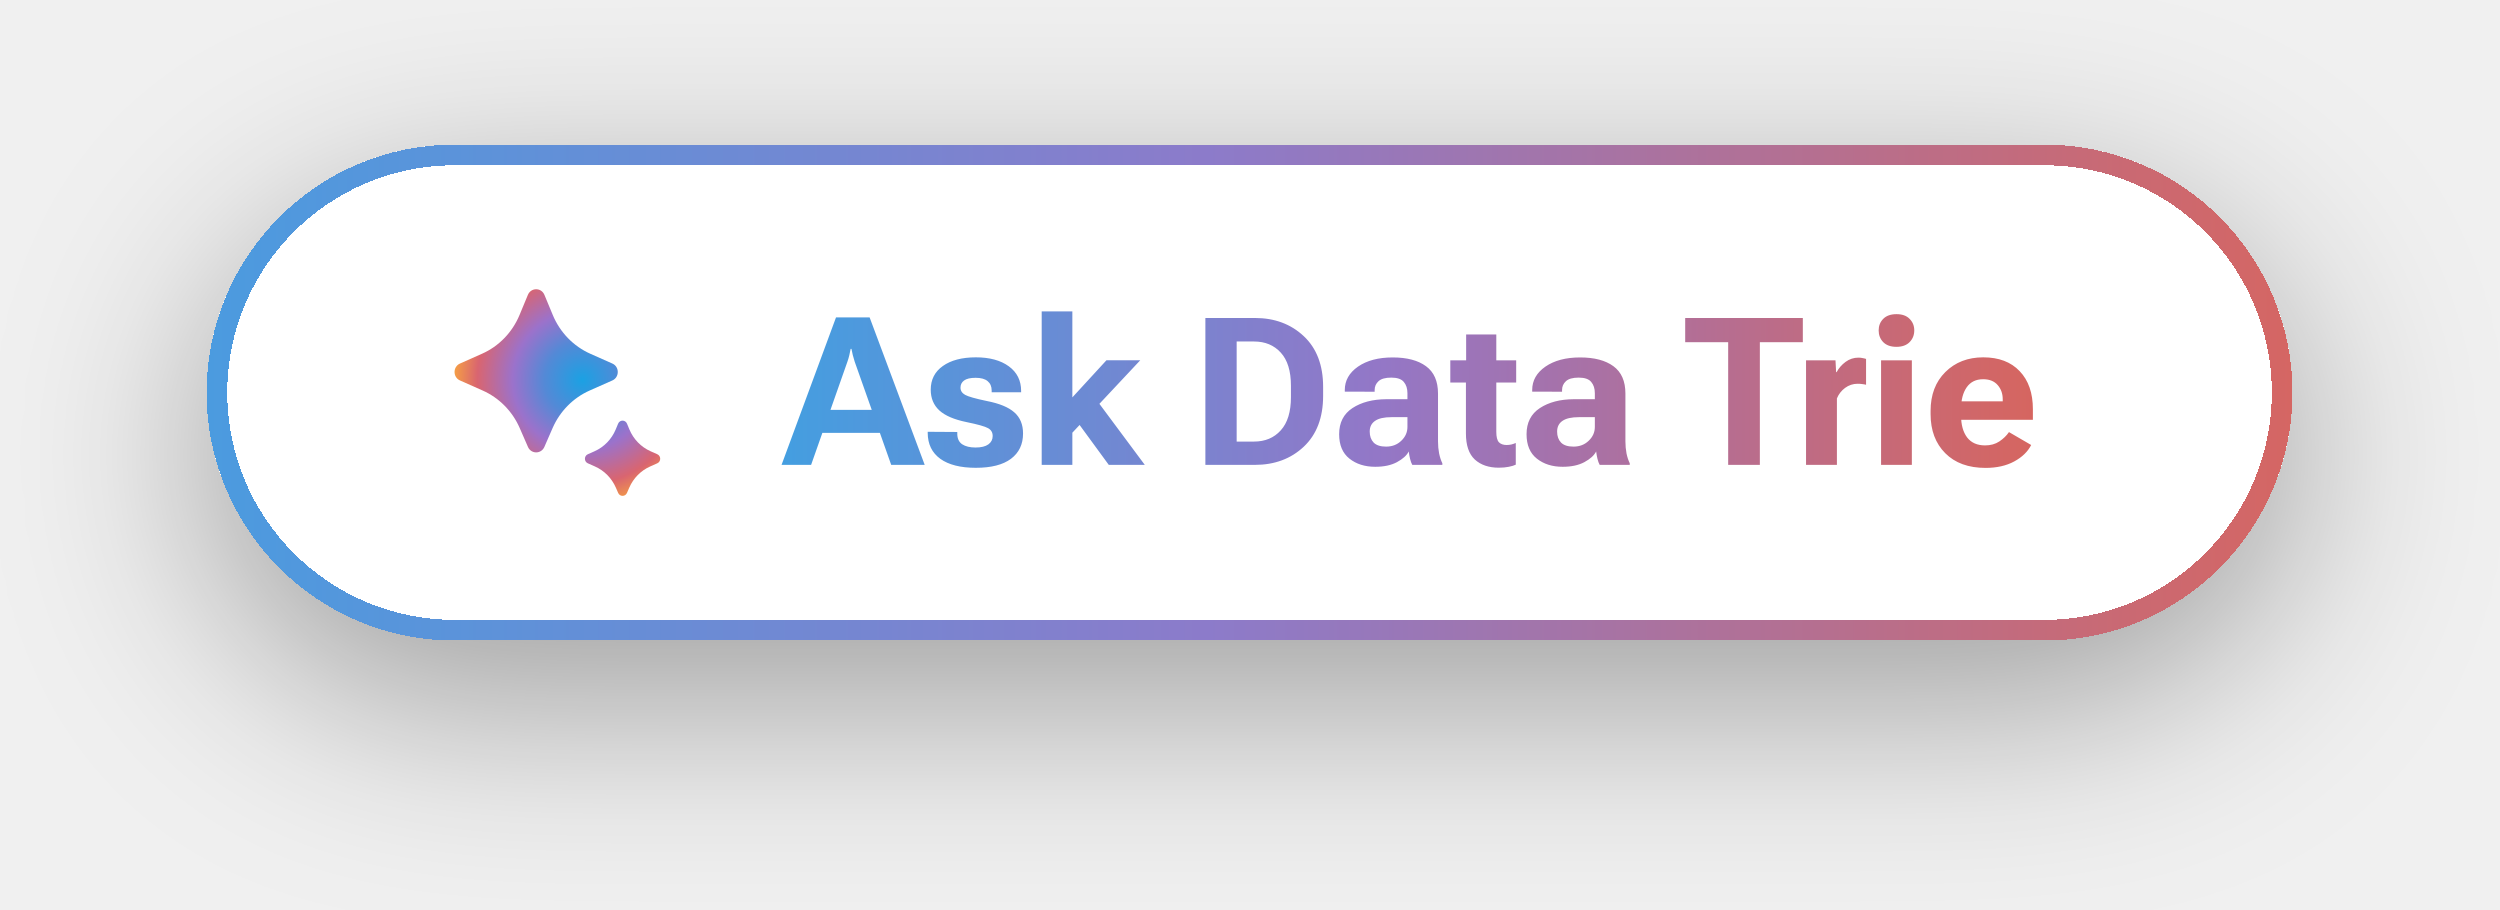
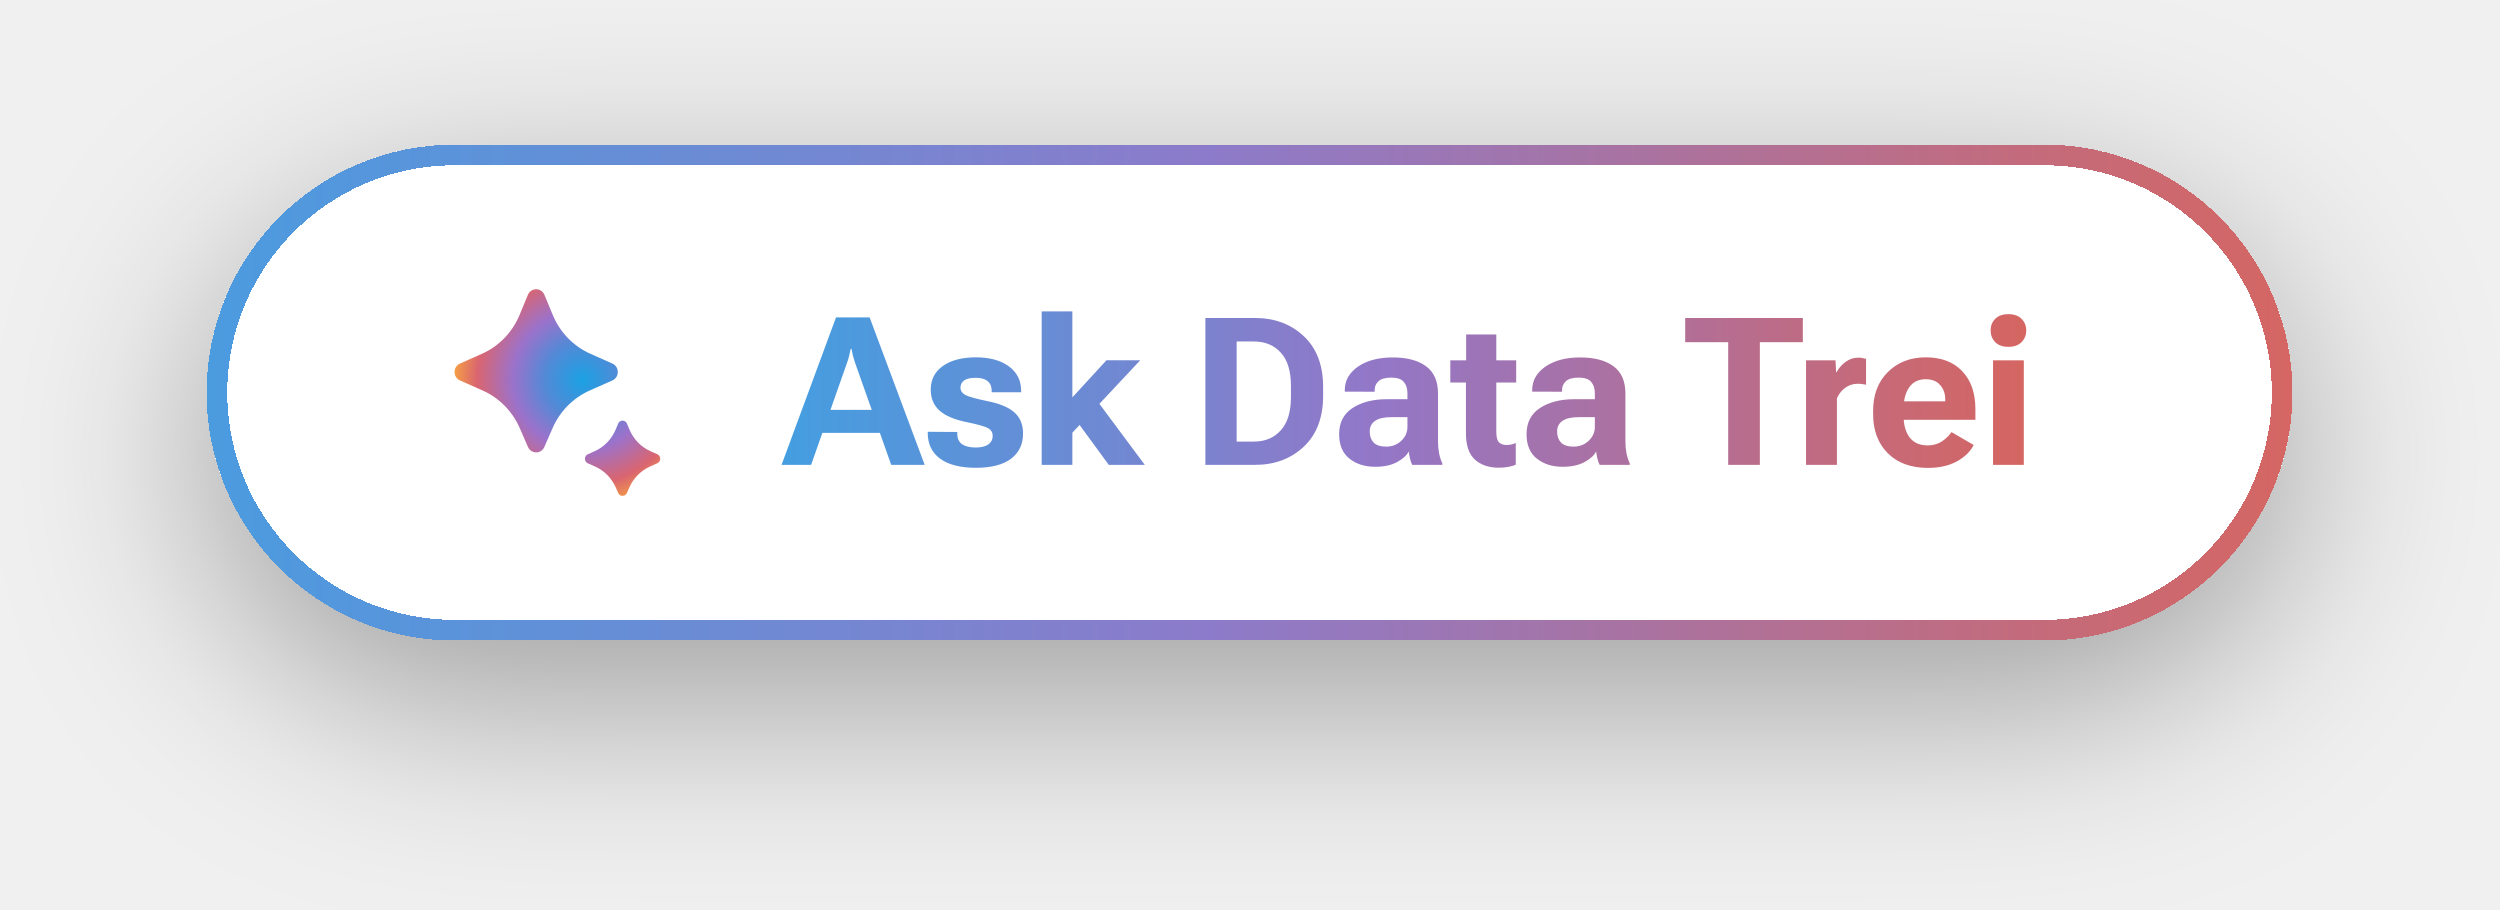
<svg xmlns="http://www.w3.org/2000/svg" width="242" height="88" viewBox="0 0 242 88" fill="none">
-   <g filter="url(#filter0_d_4917_19355)">
-     <path d="M20 38C20 24.745 30.745 14 44 14H197.908C211.163 14 221.908 24.745 221.908 38C221.908 51.255 211.163 62 197.908 62H44C30.745 62 20 51.255 20 38Z" fill="white" shape-rendering="crispEdges" />
-     <path d="M21 38C21 25.297 31.297 15 44 15H197.908C210.61 15 220.908 25.297 220.908 38C220.908 50.703 210.61 61 197.908 61H44C31.297 61 21 50.703 21 38Z" stroke="url(#paint0_linear_4917_19355)" stroke-width="2" shape-rendering="crispEdges" />
-     <g clip-path="url(#clip0_4917_19355)">
-       <path d="M53.492 41.435L52.694 43.264C52.387 43.967 51.414 43.967 51.107 43.264L50.308 41.435C49.598 39.807 48.318 38.512 46.723 37.803L44.525 36.828C43.826 36.517 43.826 35.501 44.525 35.191L46.654 34.245C48.291 33.519 49.593 32.175 50.291 30.492L51.1 28.543C51.401 27.819 52.4 27.819 52.7 28.543L53.509 30.492C54.208 32.175 55.51 33.519 57.147 34.245L59.276 35.191C59.975 35.501 59.975 36.517 59.276 36.828L57.078 37.803C55.482 38.512 54.203 39.807 53.492 41.435Z" fill="url(#paint1_radial_4917_19355)" />
-       <path d="M60.914 47.203L60.689 47.718C60.525 48.094 60.003 48.094 59.839 47.718L59.614 47.203C59.214 46.285 58.492 45.554 57.593 45.155L56.901 44.847C56.527 44.681 56.527 44.137 56.901 43.971L57.554 43.681C58.477 43.27 59.211 42.513 59.604 41.564L59.835 41.008C59.996 40.62 60.532 40.62 60.693 41.008L60.923 41.564C61.317 42.513 62.051 43.27 62.974 43.681L63.627 43.971C64.001 44.137 64.001 44.681 63.627 44.847L62.935 45.155C62.035 45.554 61.314 46.285 60.914 47.203Z" fill="url(#paint2_radial_4917_19355)" />
+   <g filter="url(#filter0_d_4917_20771)">
+     <path d="M20 38C20 24.745 30.745 14 44 14H197.908C211.163 14 221.908 24.745 221.908 38V38C221.908 51.255 211.163 62 197.908 62H44C30.745 62 20 51.255 20 38V38Z" fill="white" shape-rendering="crispEdges" />
+     <path d="M44 15H197.908C210.61 15 220.908 25.297 220.908 38C220.908 50.703 210.61 61 197.908 61H44C31.297 61 21 50.703 21 38C21 25.297 31.297 15 44 15Z" stroke="url(#paint0_linear_4917_20771)" stroke-width="2" shape-rendering="crispEdges" />
+     <g clip-path="url(#clip0_4917_20771)">
+       <path d="M53.493 41.435L52.694 43.264C52.387 43.967 51.414 43.967 51.107 43.264L50.309 41.435C49.598 39.807 48.319 38.512 46.723 37.803L44.525 36.828C43.826 36.517 43.826 35.501 44.525 35.191L46.655 34.245C48.291 33.519 49.593 32.175 50.292 30.492L51.101 28.543C51.401 27.819 52.401 27.819 52.701 28.543L53.51 30.492C54.208 32.175 55.51 33.519 57.147 34.245L59.277 35.191C59.975 35.501 59.975 36.517 59.277 36.828L57.078 37.803C55.483 38.512 54.204 39.807 53.493 41.435Z" fill="url(#paint1_radial_4917_20771)" />
+       <path d="M60.914 47.203L60.689 47.718C60.525 48.094 60.003 48.094 59.839 47.718L59.614 47.203C59.214 46.285 58.493 45.554 57.593 45.155L56.901 44.847C56.527 44.681 56.527 44.137 56.901 43.971L57.554 43.681C58.477 43.27 59.211 42.513 59.605 41.564L59.835 41.008C59.996 40.62 60.532 40.62 60.693 41.008L60.923 41.564C61.317 42.513 62.051 43.27 62.974 43.681L63.627 43.971C64.001 44.137 64.001 44.681 63.627 44.847L62.935 45.155C62.035 45.554 61.314 46.285 60.914 47.203Z" fill="url(#paint2_radial_4917_20771)" />
    </g>
-     <path d="M75.654 45L80.927 30.723H84.179L89.511 45H86.269L82.734 35.01C82.662 34.782 82.6 34.567 82.548 34.365C82.503 34.163 82.46 33.965 82.421 33.77H82.343C82.311 33.965 82.268 34.167 82.216 34.375C82.171 34.577 82.109 34.788 82.031 35.01L78.515 45H75.654ZM78.652 41.904L79.316 39.678H85.624L86.298 41.904H78.652ZM89.802 41.797L92.664 41.816V41.973C92.664 42.448 92.823 42.793 93.142 43.008C93.461 43.216 93.891 43.32 94.431 43.32C94.978 43.32 95.391 43.219 95.671 43.018C95.951 42.816 96.091 42.546 96.091 42.207C96.091 41.862 95.942 41.608 95.642 41.445C95.343 41.276 94.649 41.081 93.562 40.859C92.358 40.612 91.479 40.234 90.925 39.727C90.372 39.212 90.095 38.545 90.095 37.725C90.095 36.748 90.486 35.983 91.267 35.43C92.055 34.87 93.119 34.59 94.46 34.59C95.795 34.59 96.86 34.88 97.654 35.459C98.448 36.038 98.845 36.833 98.845 37.842V37.969H95.994V37.803C95.994 37.412 95.864 37.109 95.603 36.895C95.349 36.68 94.962 36.572 94.441 36.572C93.927 36.572 93.552 36.66 93.318 36.836C93.09 37.005 92.976 37.236 92.976 37.529C92.976 37.822 93.126 38.053 93.425 38.223C93.731 38.392 94.431 38.59 95.525 38.818C96.736 39.053 97.621 39.417 98.181 39.912C98.748 40.407 99.031 41.09 99.031 41.963C99.031 43.011 98.64 43.828 97.859 44.414C97.084 44.993 95.951 45.283 94.46 45.283C92.976 45.283 91.83 44.993 91.023 44.414C90.216 43.828 89.809 42.995 89.802 41.914V41.797ZM100.836 45V30.146H103.804V38.467L107.105 34.873H110.377L103.804 41.885V45H100.836ZM107.33 45L103.873 40.273L105.748 38.184L110.816 45H107.33ZM116.681 45V30.781H121.476C123.377 30.781 124.953 31.367 126.203 32.539C127.453 33.711 128.078 35.348 128.078 37.451V38.32C128.078 40.423 127.453 42.064 126.203 43.242C124.953 44.414 123.377 45 121.476 45H116.681ZM119.709 42.744H121.388C122.463 42.744 123.325 42.383 123.976 41.66C124.634 40.938 124.963 39.863 124.963 38.438V37.344C124.963 35.918 124.634 34.847 123.976 34.131C123.325 33.415 122.463 33.057 121.388 33.057H119.709V42.744ZM129.629 42.031C129.629 40.911 130.058 40.068 130.918 39.502C131.784 38.935 132.881 38.649 134.209 38.643H136.24V38.066C136.24 37.611 136.123 37.246 135.889 36.973C135.661 36.693 135.257 36.553 134.678 36.553C134.098 36.553 133.685 36.67 133.437 36.904C133.19 37.132 133.066 37.415 133.066 37.754V37.92L130.176 37.91V37.754C130.176 36.836 130.602 36.081 131.455 35.488C132.314 34.896 133.434 34.6 134.814 34.6C136.195 34.6 137.269 34.883 138.037 35.449C138.812 36.016 139.199 36.898 139.199 38.096V42.725C139.199 43.135 139.235 43.525 139.307 43.897C139.385 44.268 139.489 44.583 139.619 44.844V45H136.709C136.624 44.85 136.553 44.655 136.494 44.414C136.435 44.173 136.393 43.935 136.367 43.701C136.172 44.085 135.791 44.43 135.225 44.736C134.665 45.036 133.965 45.185 133.125 45.185C132.122 45.185 131.289 44.922 130.625 44.395C129.961 43.867 129.629 43.079 129.629 42.031ZM132.588 41.777C132.588 42.22 132.715 42.575 132.969 42.842C133.229 43.102 133.629 43.232 134.17 43.232C134.762 43.232 135.254 43.044 135.644 42.666C136.042 42.288 136.24 41.842 136.24 41.328V40.381H134.697C133.981 40.381 133.45 40.501 133.105 40.742C132.76 40.977 132.588 41.322 132.588 41.777ZM140.389 37.031V34.883H146.766V37.031H140.389ZM141.902 41.963V35.889L141.922 35.625V32.373H144.842V41.797C144.842 42.292 144.926 42.63 145.096 42.812C145.271 42.988 145.519 43.076 145.838 43.076C145.994 43.076 146.147 43.06 146.297 43.027C146.447 42.988 146.59 42.94 146.727 42.881V44.98C146.57 45.059 146.346 45.127 146.053 45.185C145.766 45.244 145.444 45.273 145.086 45.273C144.116 45.273 143.341 45.01 142.762 44.482C142.189 43.949 141.902 43.109 141.902 41.963ZM147.77 42.031C147.77 40.911 148.199 40.068 149.059 39.502C149.925 38.935 151.022 38.649 152.35 38.643H154.381V38.066C154.381 37.611 154.264 37.246 154.029 36.973C153.801 36.693 153.398 36.553 152.818 36.553C152.239 36.553 151.826 36.67 151.578 36.904C151.331 37.132 151.207 37.415 151.207 37.754V37.92L148.316 37.91V37.754C148.316 36.836 148.743 36.081 149.596 35.488C150.455 34.896 151.575 34.6 152.955 34.6C154.335 34.6 155.41 34.883 156.178 35.449C156.953 36.016 157.34 36.898 157.34 38.096V42.725C157.34 43.135 157.376 43.525 157.447 43.897C157.525 44.268 157.63 44.583 157.76 44.844V45H154.85C154.765 44.85 154.693 44.655 154.635 44.414C154.576 44.173 154.534 43.935 154.508 43.701C154.313 44.085 153.932 44.43 153.365 44.736C152.805 45.036 152.106 45.185 151.266 45.185C150.263 45.185 149.43 44.922 148.766 44.395C148.102 43.867 147.77 43.079 147.77 42.031ZM150.729 41.777C150.729 42.22 150.856 42.575 151.109 42.842C151.37 43.102 151.77 43.232 152.311 43.232C152.903 43.232 153.395 43.044 153.785 42.666C154.182 42.288 154.381 41.842 154.381 41.328V40.381H152.838C152.122 40.381 151.591 40.501 151.246 40.742C150.901 40.977 150.729 41.322 150.729 41.777ZM163.127 33.125V30.781H174.514V33.125H170.354V45H167.287V33.125H163.127ZM174.825 45V34.883H177.676L177.735 36.025H177.783C177.992 35.635 178.282 35.303 178.653 35.029C179.024 34.756 179.44 34.619 179.903 34.619C180.046 34.619 180.189 34.635 180.332 34.668C180.476 34.694 180.576 34.72 180.635 34.746V37.246C180.518 37.214 180.391 37.191 180.254 37.178C180.124 37.158 179.978 37.148 179.815 37.148C179.372 37.148 178.968 37.282 178.604 37.549C178.246 37.816 177.982 38.154 177.813 38.565V45H174.825ZM182.088 45V34.883H185.067V45H182.088ZM181.854 31.982C181.854 31.54 182 31.169 182.293 30.869C182.593 30.563 183.023 30.41 183.582 30.41C184.136 30.41 184.559 30.563 184.852 30.869C185.151 31.169 185.301 31.54 185.301 31.982C185.301 32.432 185.151 32.809 184.852 33.115C184.552 33.421 184.126 33.574 183.573 33.574C183.019 33.574 182.593 33.421 182.293 33.115C182 32.809 181.854 32.432 181.854 31.982ZM186.881 40.088V39.775C186.881 38.213 187.357 36.96 188.307 36.016C189.264 35.065 190.488 34.59 191.979 34.59C193.483 34.59 194.658 35.036 195.504 35.928C196.357 36.82 196.784 38.047 196.784 39.609V40.635H188.834V38.848H193.864V38.652C193.864 38.105 193.701 37.647 193.375 37.275C193.05 36.898 192.581 36.709 191.969 36.709C191.273 36.709 190.742 36.969 190.377 37.49C190.013 38.011 189.831 38.711 189.831 39.59V40.225C189.831 41.117 190.026 41.823 190.416 42.344C190.814 42.858 191.393 43.115 192.155 43.115C192.689 43.115 193.148 42.988 193.532 42.734C193.922 42.474 194.235 42.171 194.469 41.826L196.618 43.076C196.292 43.721 195.745 44.251 194.977 44.668C194.209 45.085 193.284 45.293 192.204 45.293C190.543 45.293 189.241 44.818 188.297 43.867C187.353 42.917 186.881 41.657 186.881 40.088Z" fill="url(#paint3_linear_4917_19355)" />
+     <path d="M75.654 45L80.927 30.723H84.179L89.511 45H86.269L82.734 35.01C82.662 34.782 82.601 34.567 82.549 34.365C82.503 34.163 82.461 33.965 82.422 33.77H82.344C82.311 33.965 82.269 34.167 82.217 34.375C82.171 34.577 82.109 34.788 82.031 35.01L78.515 45H75.654ZM78.652 41.904L79.316 39.678H85.625L86.299 41.904H78.652ZM89.803 41.797L92.664 41.816V41.973C92.664 42.448 92.823 42.793 93.142 43.008C93.461 43.216 93.891 43.32 94.431 43.32C94.978 43.32 95.392 43.219 95.672 43.018C95.952 42.816 96.092 42.546 96.092 42.207C96.092 41.862 95.942 41.608 95.642 41.445C95.343 41.276 94.65 41.081 93.562 40.859C92.358 40.612 91.479 40.234 90.926 39.727C90.372 39.212 90.096 38.545 90.096 37.725C90.096 36.748 90.486 35.983 91.267 35.43C92.055 34.87 93.12 34.59 94.461 34.59C95.795 34.59 96.86 34.88 97.654 35.459C98.448 36.038 98.846 36.833 98.846 37.842V37.969H95.994V37.803C95.994 37.412 95.864 37.109 95.603 36.895C95.349 36.68 94.962 36.572 94.441 36.572C93.927 36.572 93.553 36.66 93.318 36.836C93.09 37.005 92.976 37.236 92.976 37.529C92.976 37.822 93.126 38.053 93.426 38.223C93.732 38.392 94.431 38.59 95.525 38.818C96.736 39.053 97.622 39.417 98.181 39.912C98.748 40.407 99.031 41.09 99.031 41.963C99.031 43.011 98.641 43.828 97.859 44.414C97.085 44.993 95.952 45.283 94.461 45.283C92.976 45.283 91.831 44.993 91.023 44.414C90.216 43.828 89.809 42.995 89.803 41.914V41.797ZM100.836 45V30.146H103.805V38.467L107.105 34.873H110.377L103.805 41.885V45H100.836ZM107.33 45L103.873 40.273L105.748 38.184L110.816 45H107.33ZM116.682 45V30.781H121.477C123.378 30.781 124.953 31.367 126.203 32.539C127.453 33.711 128.078 35.348 128.078 37.451V38.32C128.078 40.423 127.453 42.064 126.203 43.242C124.953 44.414 123.378 45 121.477 45H116.682ZM119.709 42.744H121.389C122.463 42.744 123.326 42.383 123.977 41.66C124.634 40.938 124.963 39.863 124.963 38.438V37.344C124.963 35.918 124.634 34.847 123.977 34.131C123.326 33.415 122.463 33.057 121.389 33.057H119.709V42.744ZM129.629 42.031C129.629 40.911 130.059 40.068 130.918 39.502C131.784 38.935 132.881 38.649 134.209 38.643H136.24V38.066C136.24 37.611 136.123 37.246 135.889 36.973C135.661 36.693 135.257 36.553 134.678 36.553C134.098 36.553 133.685 36.67 133.438 36.904C133.19 37.132 133.067 37.415 133.067 37.754V37.92L130.176 37.91V37.754C130.176 36.836 130.602 36.081 131.455 35.488C132.315 34.896 133.434 34.6 134.815 34.6C136.195 34.6 137.269 34.883 138.037 35.449C138.812 36.016 139.199 36.898 139.199 38.096V42.725C139.199 43.135 139.235 43.525 139.307 43.897C139.385 44.268 139.489 44.583 139.619 44.844V45H136.709C136.624 44.85 136.553 44.655 136.494 44.414C136.436 44.173 136.393 43.935 136.367 43.701C136.172 44.085 135.791 44.43 135.225 44.736C134.665 45.036 133.965 45.185 133.125 45.185C132.123 45.185 131.289 44.922 130.625 44.395C129.961 43.867 129.629 43.079 129.629 42.031ZM132.588 41.777C132.588 42.22 132.715 42.575 132.969 42.842C133.229 43.102 133.63 43.232 134.17 43.232C134.763 43.232 135.254 43.044 135.645 42.666C136.042 42.288 136.24 41.842 136.24 41.328V40.381H134.697C133.981 40.381 133.451 40.501 133.106 40.742C132.761 40.977 132.588 41.322 132.588 41.777ZM140.389 37.031V34.883H146.766V37.031H140.389ZM141.903 41.963V35.889L141.922 35.625V32.373H144.842V41.797C144.842 42.292 144.927 42.63 145.096 42.812C145.272 42.988 145.519 43.076 145.838 43.076C145.994 43.076 146.147 43.06 146.297 43.027C146.447 42.988 146.59 42.94 146.727 42.881V44.98C146.571 45.059 146.346 45.127 146.053 45.185C145.766 45.244 145.444 45.273 145.086 45.273C144.116 45.273 143.341 45.01 142.762 44.482C142.189 43.949 141.903 43.109 141.903 41.963ZM147.77 42.031C147.77 40.911 148.2 40.068 149.059 39.502C149.925 38.935 151.022 38.649 152.35 38.643H154.381V38.066C154.381 37.611 154.264 37.246 154.03 36.973C153.802 36.693 153.398 36.553 152.819 36.553C152.239 36.553 151.826 36.67 151.578 36.904C151.331 37.132 151.207 37.415 151.207 37.754V37.92L148.317 37.91V37.754C148.317 36.836 148.743 36.081 149.596 35.488C150.455 34.896 151.575 34.6 152.955 34.6C154.336 34.6 155.41 34.883 156.178 35.449C156.953 36.016 157.34 36.898 157.34 38.096V42.725C157.34 43.135 157.376 43.525 157.448 43.897C157.526 44.268 157.63 44.583 157.76 44.844V45H154.85C154.765 44.85 154.694 44.655 154.635 44.414C154.576 44.173 154.534 43.935 154.508 43.701C154.313 44.085 153.932 44.43 153.366 44.736C152.806 45.036 152.106 45.185 151.266 45.185C150.263 45.185 149.43 44.922 148.766 44.395C148.102 43.867 147.77 43.079 147.77 42.031ZM150.729 41.777C150.729 42.22 150.856 42.575 151.11 42.842C151.37 43.102 151.77 43.232 152.311 43.232C152.903 43.232 153.395 43.044 153.785 42.666C154.183 42.288 154.381 41.842 154.381 41.328V40.381H152.838C152.122 40.381 151.591 40.501 151.246 40.742C150.901 40.977 150.729 41.322 150.729 41.777ZM163.127 33.125V30.781H174.514V33.125H170.354V45H167.288V33.125H163.127ZM174.825 45V34.883H177.676L177.735 36.025H177.784C177.992 35.635 178.282 35.303 178.653 35.029C179.024 34.756 179.441 34.619 179.903 34.619C180.046 34.619 180.189 34.635 180.333 34.668C180.476 34.694 180.577 34.72 180.635 34.746V37.246C180.518 37.214 180.391 37.191 180.254 37.178C180.124 37.158 179.978 37.148 179.815 37.148C179.372 37.148 178.969 37.282 178.604 37.549C178.246 37.816 177.982 38.154 177.813 38.565V45H174.825ZM181.317 40.088V39.775C181.317 38.213 181.792 36.96 182.743 36.016C183.7 35.065 184.924 34.59 186.415 34.59C187.919 34.59 189.094 35.036 189.94 35.928C190.793 36.82 191.219 38.047 191.219 39.609V40.635H183.27V38.848H188.299V38.652C188.299 38.105 188.137 37.647 187.811 37.275C187.486 36.898 187.017 36.709 186.405 36.709C185.708 36.709 185.178 36.969 184.813 37.49C184.449 38.011 184.266 38.711 184.266 39.59V40.225C184.266 41.117 184.462 41.823 184.852 42.344C185.249 42.858 185.829 43.115 186.59 43.115C187.124 43.115 187.583 42.988 187.967 42.734C188.358 42.474 188.671 42.171 188.905 41.826L191.053 43.076C190.728 43.721 190.181 44.251 189.413 44.668C188.644 45.085 187.72 45.293 186.639 45.293C184.979 45.293 183.677 44.818 182.733 43.867C181.789 42.917 181.317 41.657 181.317 40.088ZM192.926 45V34.883H195.905V45H192.926ZM192.692 31.982C192.692 31.54 192.839 31.169 193.132 30.869C193.431 30.563 193.861 30.41 194.421 30.41C194.974 30.41 195.397 30.563 195.69 30.869C195.99 31.169 196.139 31.54 196.139 31.982C196.139 32.432 195.99 32.809 195.69 33.115C195.391 33.421 194.964 33.574 194.411 33.574C193.857 33.574 193.431 33.421 193.132 33.115C192.839 32.809 192.692 32.432 192.692 31.982Z" fill="url(#paint3_linear_4917_20771)" />
  </g>
  <defs>
-     <filter id="filter0_d_4917_19355" x="0" y="0" width="241.908" height="88" filterUnits="userSpaceOnUse" color-interpolation-filters="sRGB">
+     <filter id="filter0_d_4917_20771" x="0" y="0" width="241.908" height="88" filterUnits="userSpaceOnUse" color-interpolation-filters="sRGB">
      <feFlood flood-opacity="0" result="BackgroundImageFix" />
      <feColorMatrix in="SourceAlpha" type="matrix" values="0 0 0 0 0 0 0 0 0 0 0 0 0 0 0 0 0 0 127 0" result="hardAlpha" />
      <feOffset dy="6" />
      <feGaussianBlur stdDeviation="10" />
      <feComposite in2="hardAlpha" operator="out" />
      <feColorMatrix type="matrix" values="0 0 0 0 0 0 0 0 0 0 0 0 0 0 0 0 0 0 0.34 0" />
-       <feBlend mode="normal" in2="BackgroundImageFix" result="effect1_dropShadow_4917_19355" />
-       <feBlend mode="normal" in="SourceGraphic" in2="effect1_dropShadow_4917_19355" result="shape" />
+       <feBlend mode="normal" in2="BackgroundImageFix" result="effect1_dropShadow_4917_20771" />
+       <feBlend mode="normal" in="SourceGraphic" in2="effect1_dropShadow_4917_20771" result="shape" />
    </filter>
-     <linearGradient id="paint0_linear_4917_19355" x1="20" y1="38" x2="221.908" y2="38" gradientUnits="userSpaceOnUse">
+     <linearGradient id="paint0_linear_4917_20771" x1="20" y1="38" x2="221.908" y2="38" gradientUnits="userSpaceOnUse">
      <stop stop-color="#4B9BDF" />
      <stop offset="0.48" stop-color="#8C7BCA" />
      <stop offset="1" stop-color="#D56663" />
    </linearGradient>
-     <radialGradient id="paint1_radial_4917_19355" cx="0" cy="0" r="1" gradientUnits="userSpaceOnUse" gradientTransform="translate(56.3721 36.7675) rotate(78.858) scale(12.3355 12.3415)">
+     <radialGradient id="paint1_radial_4917_20771" cx="0" cy="0" r="1" gradientUnits="userSpaceOnUse" gradientTransform="translate(56.3726 36.7675) rotate(78.858) scale(12.3355 12.3415)">
      <stop stop-color="#1BA1E3" />
      <stop offset="0" stop-color="#1BA1E3" />
      <stop offset="0.3" stop-color="#5489D6" />
      <stop offset="0.546" stop-color="#9B72CB" />
      <stop offset="0.825" stop-color="#D96570" />
      <stop offset="1" stop-color="#F49C46" />
    </radialGradient>
-     <radialGradient id="paint2_radial_4917_19355" cx="0" cy="0" r="1" gradientUnits="userSpaceOnUse" gradientTransform="translate(56.3717 36.7678) rotate(78.858) scale(12.3355 12.3415)">
+     <radialGradient id="paint2_radial_4917_20771" cx="0" cy="0" r="1" gradientUnits="userSpaceOnUse" gradientTransform="translate(56.372 36.7678) rotate(78.858) scale(12.3355 12.3415)">
      <stop stop-color="#1BA1E3" />
      <stop offset="0" stop-color="#1BA1E3" />
      <stop offset="0.3" stop-color="#5489D6" />
      <stop offset="0.546" stop-color="#9B72CB" />
      <stop offset="0.825" stop-color="#D96570" />
      <stop offset="1" stop-color="#F49C46" />
    </radialGradient>
-     <linearGradient id="paint3_linear_4917_19355" x1="75.908" y1="38" x2="197.908" y2="38" gradientUnits="userSpaceOnUse">
+     <linearGradient id="paint3_linear_4917_20771" x1="75.908" y1="38" x2="197.908" y2="38" gradientUnits="userSpaceOnUse">
      <stop stop-color="#449EE0" />
      <stop offset="0.47" stop-color="#9377C7" />
      <stop offset="1" stop-color="#D7655E" />
    </linearGradient>
-     <clipPath id="clip0_4917_19355">
+     <clipPath id="clip0_4917_20771">
      <rect width="19.908" height="20" fill="white" transform="translate(44 28)" />
    </clipPath>
  </defs>
</svg>
